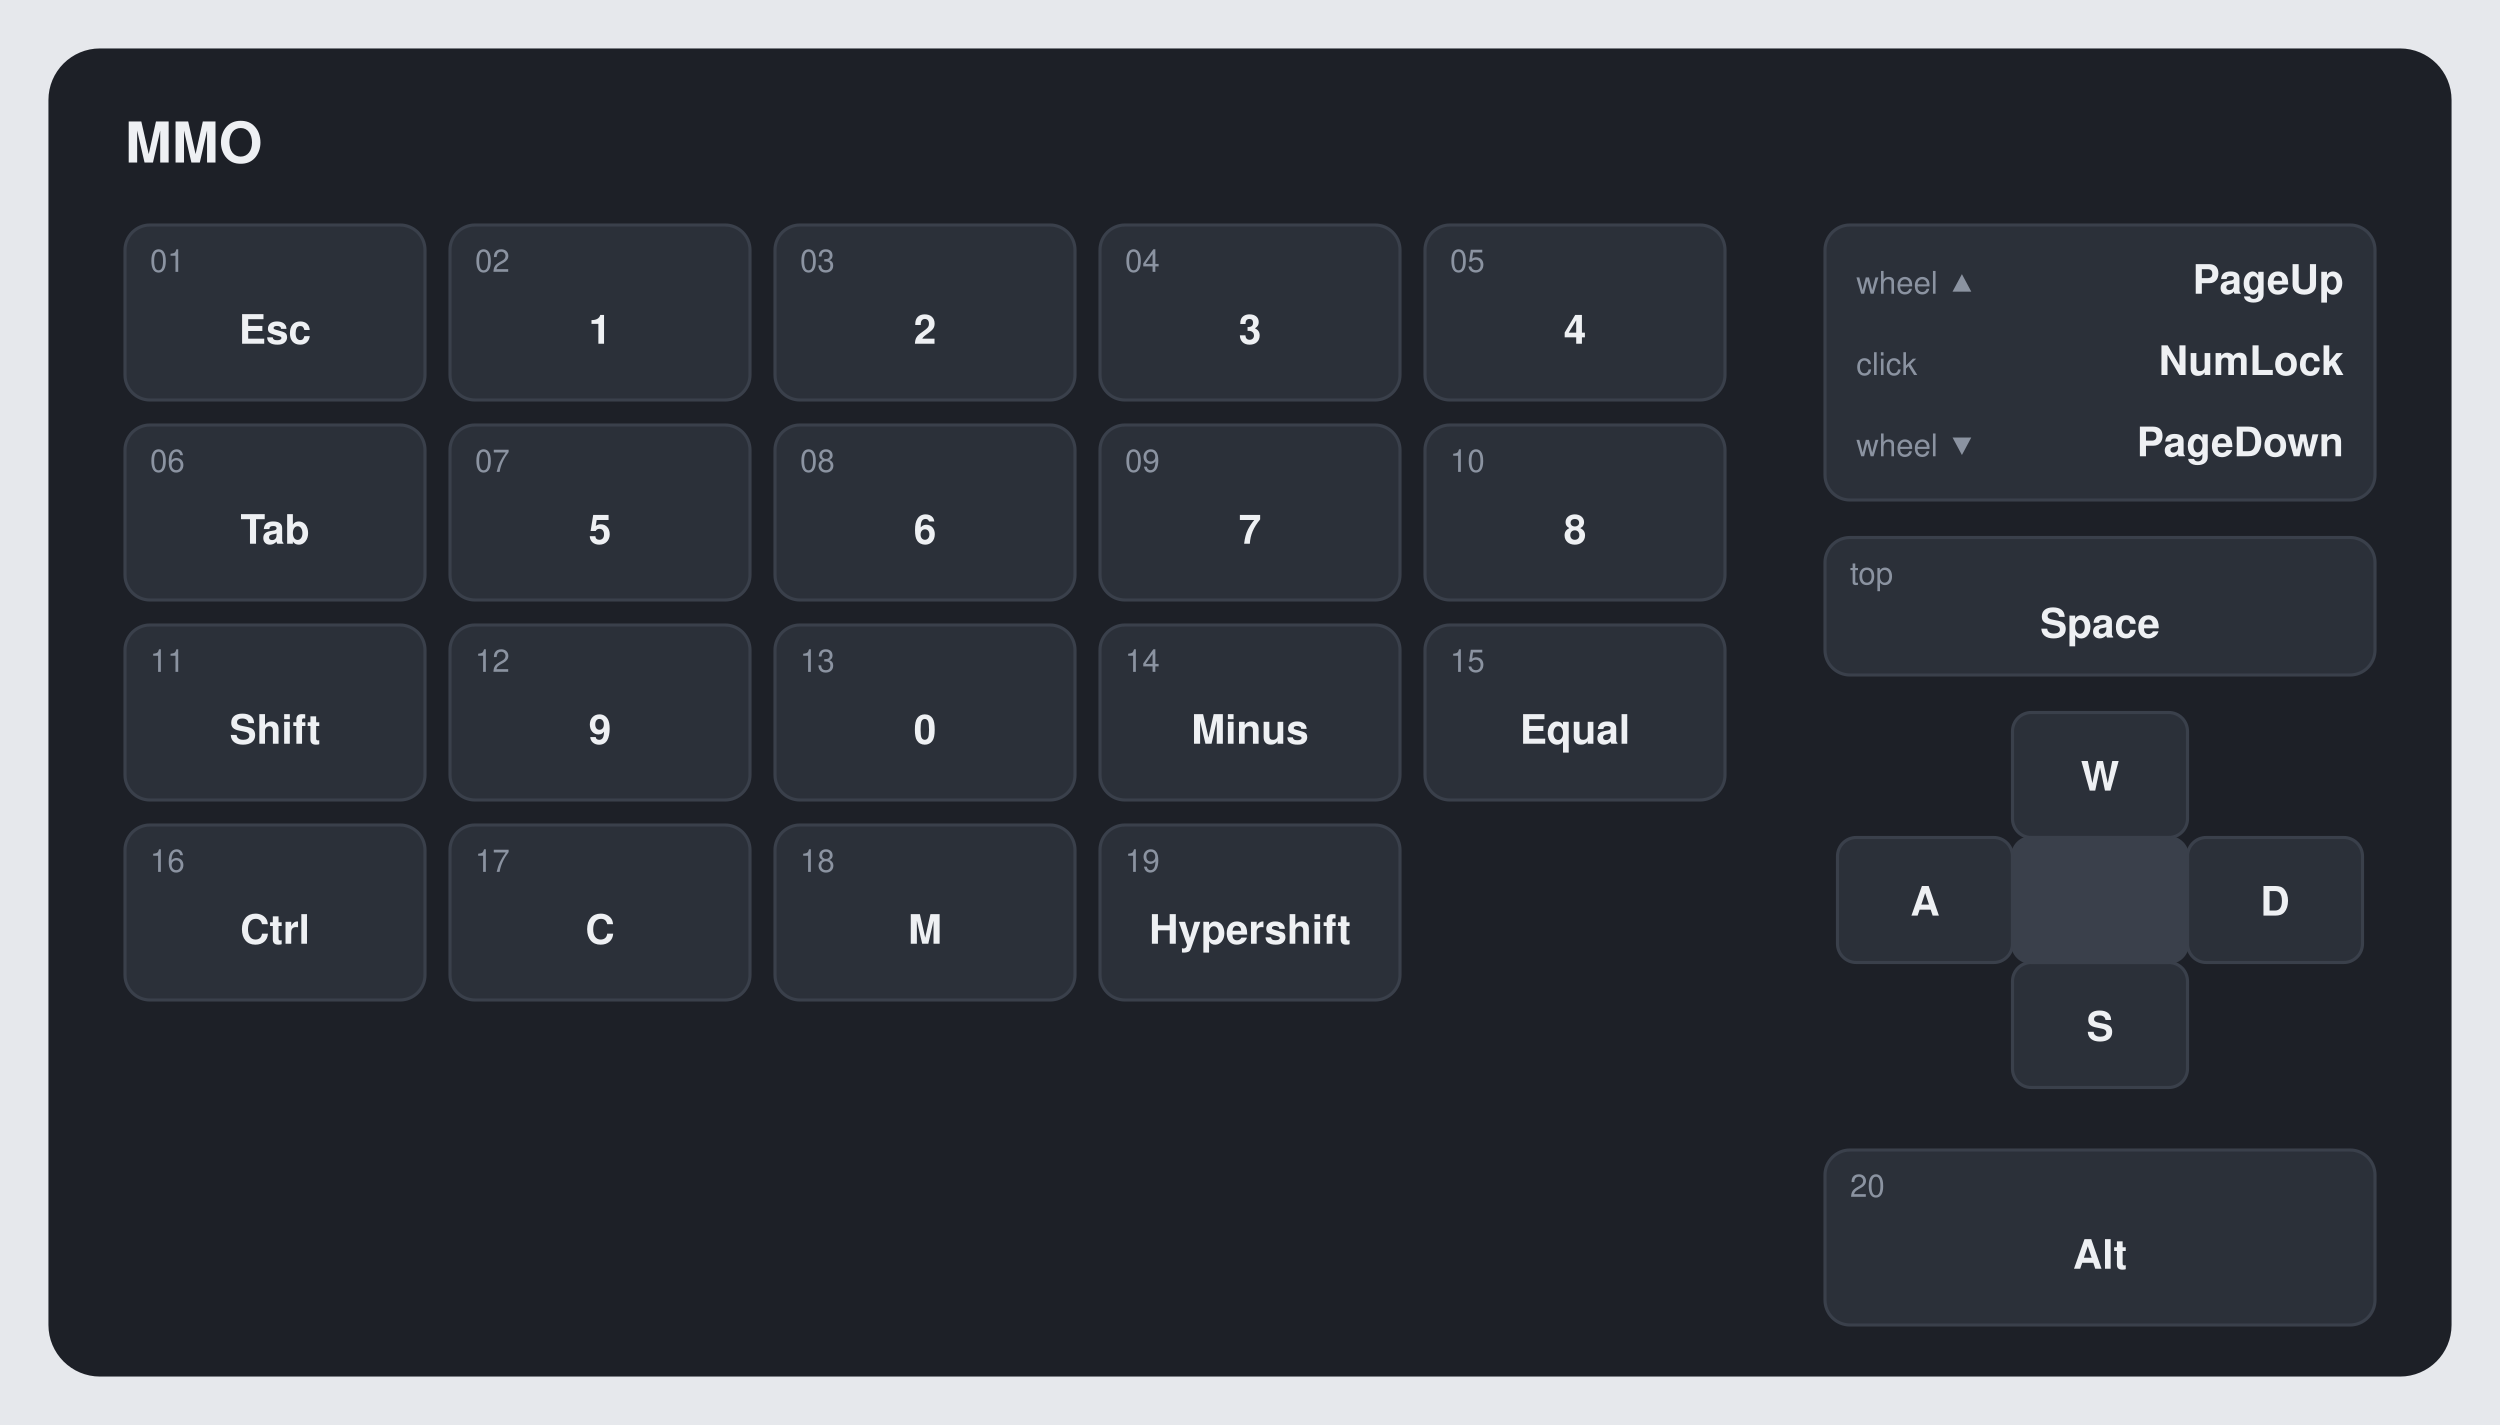
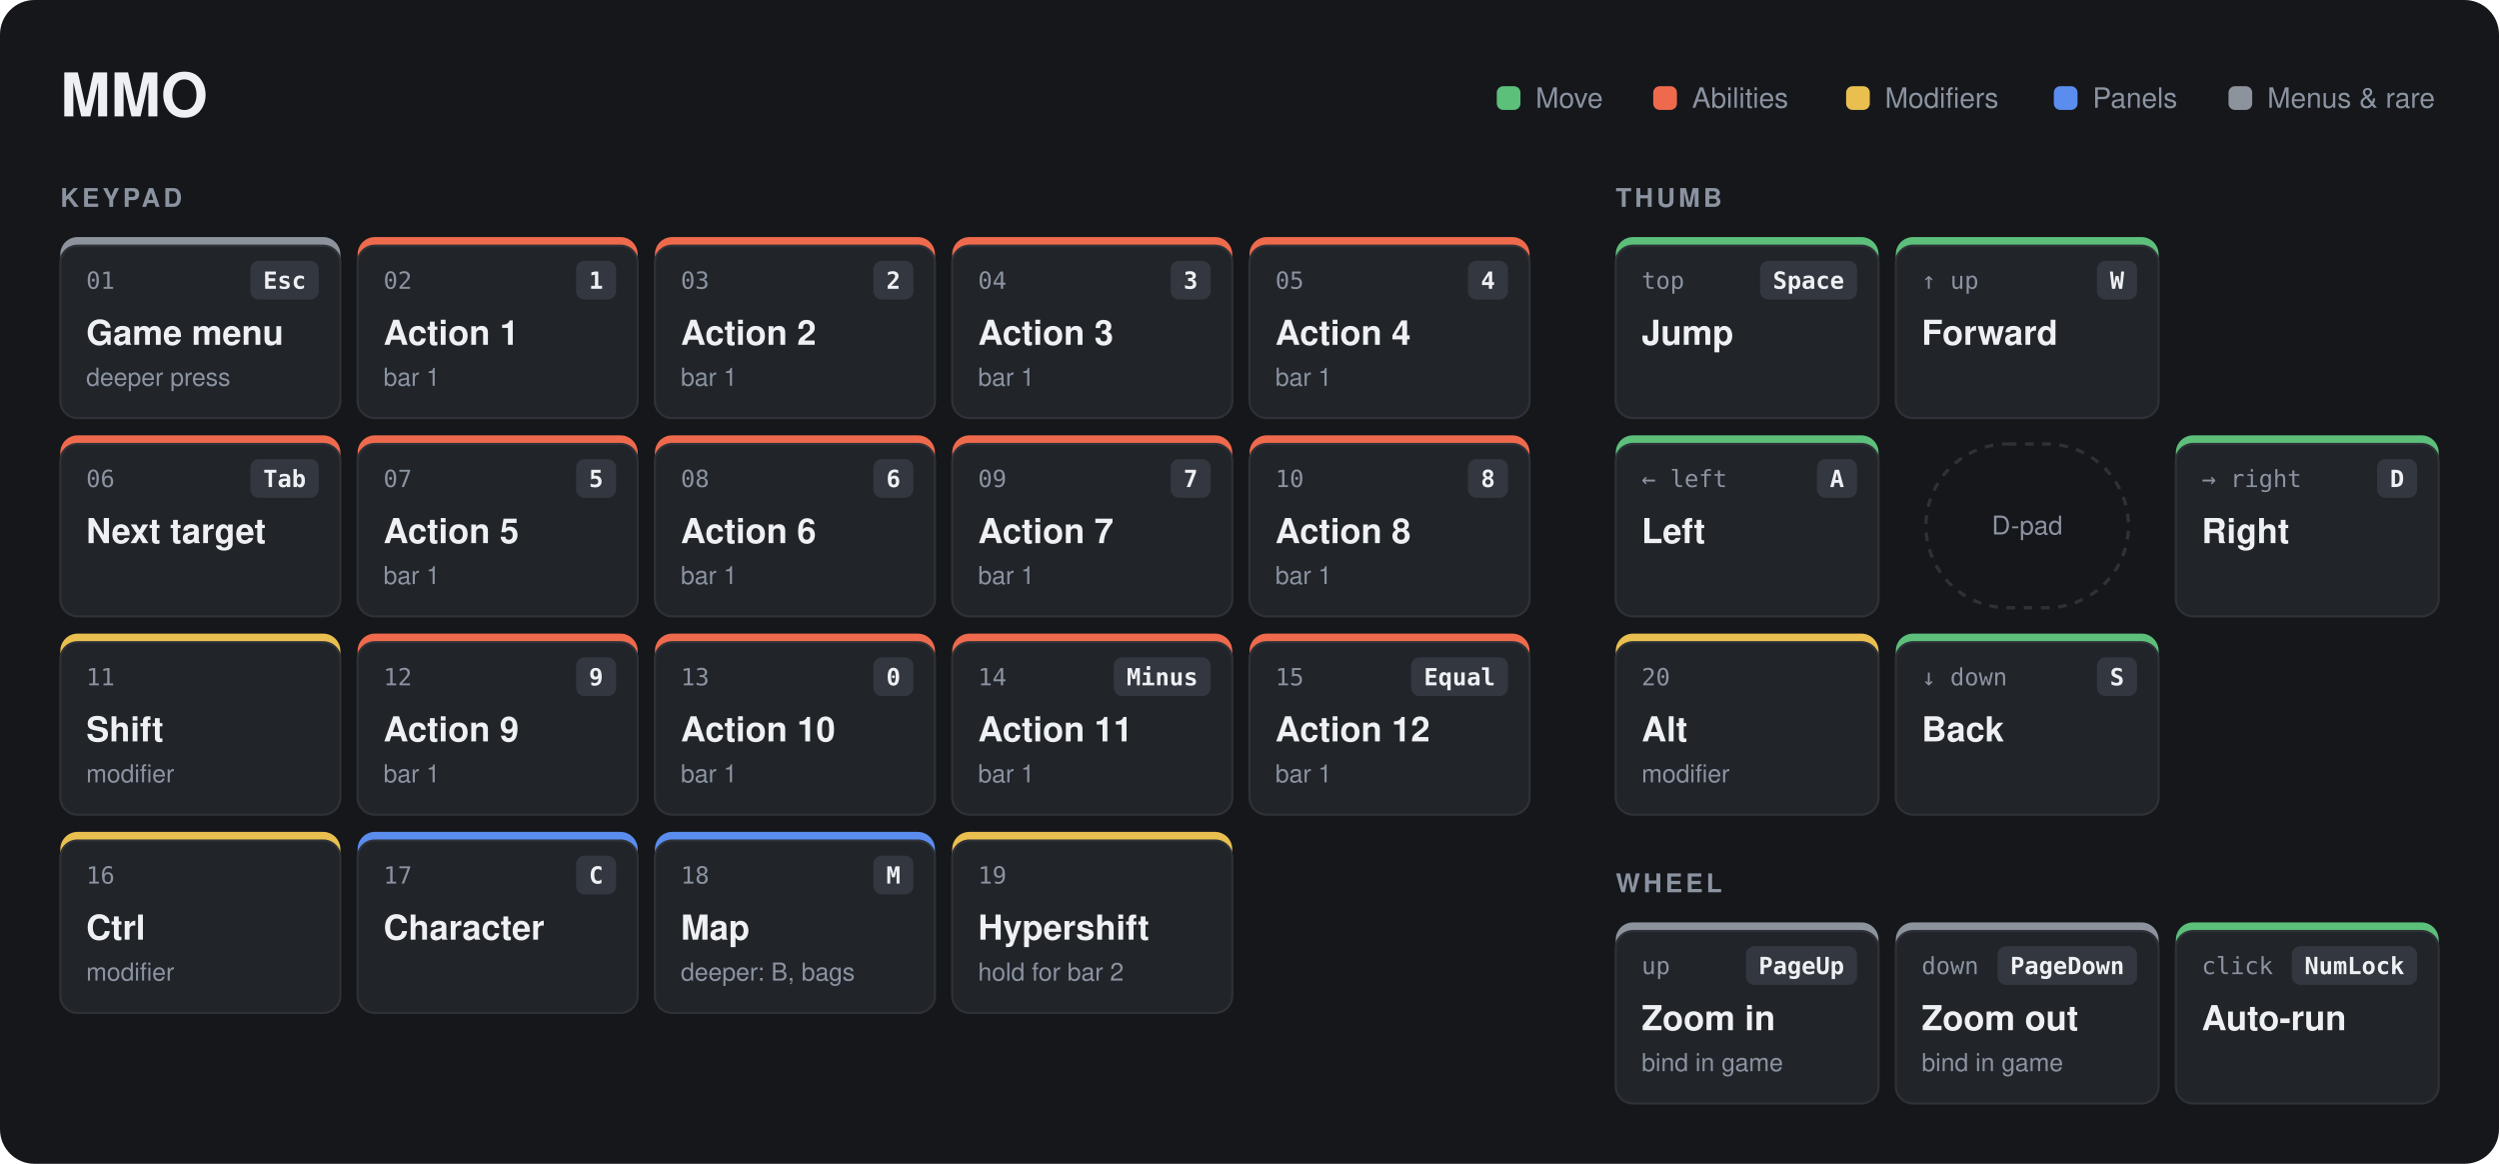
- <svg xmlns="http://www.w3.org/2000/svg" width="800" height="456" viewBox="0 0 800 456" font-family="Helvetica, Arial, sans-serif">
-   <rect x="0" y="0" width="800" height="456" rx="0" fill="#e6e8ec" stroke="#e6e8ec" />
-   <rect x="16" y="16" width="768" height="424" rx="16" fill="#1d2027" stroke="#1d2027" />
-   <text x="40" y="52" font-size="18" fill="#eef0f3" text-anchor="start" font-weight="bold">MMO</text>
-   <rect x="40" y="72" width="96" height="56" rx="8" fill="#2b3039" stroke="#3a404b" />
-   <text x="48" y="87" font-size="10" fill="#8b93a1" text-anchor="start" font-weight="normal">01</text>
-   <text x="88" y="110" font-size="13" fill="#eef0f3" text-anchor="middle" font-weight="bold">Esc</text>
-   <rect x="144" y="72" width="96" height="56" rx="8" fill="#2b3039" stroke="#3a404b" />
-   <text x="152" y="87" font-size="10" fill="#8b93a1" text-anchor="start" font-weight="normal">02</text>
-   <text x="192" y="110" font-size="13" fill="#eef0f3" text-anchor="middle" font-weight="bold">1</text>
-   <rect x="248" y="72" width="96" height="56" rx="8" fill="#2b3039" stroke="#3a404b" />
-   <text x="256" y="87" font-size="10" fill="#8b93a1" text-anchor="start" font-weight="normal">03</text>
-   <text x="296" y="110" font-size="13" fill="#eef0f3" text-anchor="middle" font-weight="bold">2</text>
-   <rect x="352" y="72" width="96" height="56" rx="8" fill="#2b3039" stroke="#3a404b" />
-   <text x="360" y="87" font-size="10" fill="#8b93a1" text-anchor="start" font-weight="normal">04</text>
-   <text x="400" y="110" font-size="13" fill="#eef0f3" text-anchor="middle" font-weight="bold">3</text>
-   <rect x="456" y="72" width="96" height="56" rx="8" fill="#2b3039" stroke="#3a404b" />
-   <text x="464" y="87" font-size="10" fill="#8b93a1" text-anchor="start" font-weight="normal">05</text>
-   <text x="504" y="110" font-size="13" fill="#eef0f3" text-anchor="middle" font-weight="bold">4</text>
-   <rect x="40" y="136" width="96" height="56" rx="8" fill="#2b3039" stroke="#3a404b" />
-   <text x="48" y="151" font-size="10" fill="#8b93a1" text-anchor="start" font-weight="normal">06</text>
-   <text x="88" y="174" font-size="13" fill="#eef0f3" text-anchor="middle" font-weight="bold">Tab</text>
-   <rect x="144" y="136" width="96" height="56" rx="8" fill="#2b3039" stroke="#3a404b" />
-   <text x="152" y="151" font-size="10" fill="#8b93a1" text-anchor="start" font-weight="normal">07</text>
-   <text x="192" y="174" font-size="13" fill="#eef0f3" text-anchor="middle" font-weight="bold">5</text>
-   <rect x="248" y="136" width="96" height="56" rx="8" fill="#2b3039" stroke="#3a404b" />
-   <text x="256" y="151" font-size="10" fill="#8b93a1" text-anchor="start" font-weight="normal">08</text>
-   <text x="296" y="174" font-size="13" fill="#eef0f3" text-anchor="middle" font-weight="bold">6</text>
-   <rect x="352" y="136" width="96" height="56" rx="8" fill="#2b3039" stroke="#3a404b" />
-   <text x="360" y="151" font-size="10" fill="#8b93a1" text-anchor="start" font-weight="normal">09</text>
-   <text x="400" y="174" font-size="13" fill="#eef0f3" text-anchor="middle" font-weight="bold">7</text>
-   <rect x="456" y="136" width="96" height="56" rx="8" fill="#2b3039" stroke="#3a404b" />
-   <text x="464" y="151" font-size="10" fill="#8b93a1" text-anchor="start" font-weight="normal">10</text>
-   <text x="504" y="174" font-size="13" fill="#eef0f3" text-anchor="middle" font-weight="bold">8</text>
-   <rect x="40" y="200" width="96" height="56" rx="8" fill="#2b3039" stroke="#3a404b" />
-   <text x="48" y="215" font-size="10" fill="#8b93a1" text-anchor="start" font-weight="normal">11</text>
-   <text x="88" y="238" font-size="13" fill="#eef0f3" text-anchor="middle" font-weight="bold">Shift</text>
-   <rect x="144" y="200" width="96" height="56" rx="8" fill="#2b3039" stroke="#3a404b" />
-   <text x="152" y="215" font-size="10" fill="#8b93a1" text-anchor="start" font-weight="normal">12</text>
-   <text x="192" y="238" font-size="13" fill="#eef0f3" text-anchor="middle" font-weight="bold">9</text>
-   <rect x="248" y="200" width="96" height="56" rx="8" fill="#2b3039" stroke="#3a404b" />
-   <text x="256" y="215" font-size="10" fill="#8b93a1" text-anchor="start" font-weight="normal">13</text>
-   <text x="296" y="238" font-size="13" fill="#eef0f3" text-anchor="middle" font-weight="bold">0</text>
-   <rect x="352" y="200" width="96" height="56" rx="8" fill="#2b3039" stroke="#3a404b" />
-   <text x="360" y="215" font-size="10" fill="#8b93a1" text-anchor="start" font-weight="normal">14</text>
-   <text x="400" y="238" font-size="13" fill="#eef0f3" text-anchor="middle" font-weight="bold">Minus</text>
-   <rect x="456" y="200" width="96" height="56" rx="8" fill="#2b3039" stroke="#3a404b" />
-   <text x="464" y="215" font-size="10" fill="#8b93a1" text-anchor="start" font-weight="normal">15</text>
-   <text x="504" y="238" font-size="13" fill="#eef0f3" text-anchor="middle" font-weight="bold">Equal</text>
-   <rect x="40" y="264" width="96" height="56" rx="8" fill="#2b3039" stroke="#3a404b" />
-   <text x="48" y="279" font-size="10" fill="#8b93a1" text-anchor="start" font-weight="normal">16</text>
-   <text x="88" y="302" font-size="13" fill="#eef0f3" text-anchor="middle" font-weight="bold">Ctrl</text>
-   <rect x="144" y="264" width="96" height="56" rx="8" fill="#2b3039" stroke="#3a404b" />
-   <text x="152" y="279" font-size="10" fill="#8b93a1" text-anchor="start" font-weight="normal">17</text>
-   <text x="192" y="302" font-size="13" fill="#eef0f3" text-anchor="middle" font-weight="bold">C</text>
-   <rect x="248" y="264" width="96" height="56" rx="8" fill="#2b3039" stroke="#3a404b" />
-   <text x="256" y="279" font-size="10" fill="#8b93a1" text-anchor="start" font-weight="normal">18</text>
-   <text x="296" y="302" font-size="13" fill="#eef0f3" text-anchor="middle" font-weight="bold">M</text>
-   <rect x="352" y="264" width="96" height="56" rx="8" fill="#2b3039" stroke="#3a404b" />
-   <text x="360" y="279" font-size="10" fill="#8b93a1" text-anchor="start" font-weight="normal">19</text>
-   <text x="400" y="302" font-size="13" fill="#eef0f3" text-anchor="middle" font-weight="bold">Hypershift</text>
-   <rect x="584" y="72" width="176" height="88" rx="8" fill="#2b3039" stroke="#3a404b" />
-   <text x="594" y="94" font-size="10" fill="#8b93a1" text-anchor="start" font-weight="normal">wheel ▲</text>
-   <text x="750" y="94" font-size="13" fill="#eef0f3" text-anchor="end" font-weight="bold">PageUp</text>
-   <text x="594" y="120" font-size="10" fill="#8b93a1" text-anchor="start" font-weight="normal">click</text>
-   <text x="750" y="120" font-size="13" fill="#eef0f3" text-anchor="end" font-weight="bold">NumLock</text>
-   <text x="594" y="146" font-size="10" fill="#8b93a1" text-anchor="start" font-weight="normal">wheel ▼</text>
-   <text x="750" y="146" font-size="13" fill="#eef0f3" text-anchor="end" font-weight="bold">PageDown</text>
-   <rect x="584" y="172" width="176" height="44" rx="8" fill="#2b3039" stroke="#3a404b" />
-   <text x="592" y="187" font-size="10" fill="#8b93a1" text-anchor="start" font-weight="normal">top</text>
-   <text x="672" y="204" font-size="13" fill="#eef0f3" text-anchor="middle" font-weight="bold">Space</text>
-   <rect x="644" y="228" width="56" height="40" rx="6" fill="#2b3039" stroke="#3a404b" />
-   <text x="672" y="253" font-size="13" fill="#eef0f3" text-anchor="middle" font-weight="bold">W</text>
-   <rect x="588" y="268" width="56" height="40" rx="6" fill="#2b3039" stroke="#3a404b" />
-   <text x="616" y="293" font-size="13" fill="#eef0f3" text-anchor="middle" font-weight="bold">A</text>
-   <rect x="700" y="268" width="56" height="40" rx="6" fill="#2b3039" stroke="#3a404b" />
-   <text x="728" y="293" font-size="13" fill="#eef0f3" text-anchor="middle" font-weight="bold">D</text>
-   <rect x="644" y="308" width="56" height="40" rx="6" fill="#2b3039" stroke="#3a404b" />
-   <text x="672" y="333" font-size="13" fill="#eef0f3" text-anchor="middle" font-weight="bold">S</text>
-   <rect x="644" y="268" width="56" height="40" rx="6" fill="#3a404b" stroke="#3a404b" />
-   <rect x="584" y="368" width="176" height="56" rx="8" fill="#2b3039" stroke="#3a404b" />
-   <text x="592" y="383" font-size="10" fill="#8b93a1" text-anchor="start" font-weight="normal">20</text>
-   <text x="672" y="406" font-size="13" fill="#eef0f3" text-anchor="middle" font-weight="bold">Alt</text>
+ <svg xmlns="http://www.w3.org/2000/svg" width="1160" height="540" viewBox="0 0 1160 540" font-family="-apple-system, BlinkMacSystemFont, Segoe UI, Helvetica, Arial, sans-serif">
+   <rect x="0" y="0" width="1160" height="540" rx="16" fill="#15171b" stroke="none" stroke-width="1" />
+   <text x="28" y="54" font-size="28" fill="#eef0f3" text-anchor="start" font-weight="bold">MMO</text>
+   <text x="1052.44" y="50" font-size="13" fill="#8b93a1" text-anchor="start" font-weight="normal">Menus &amp; rare</text>
+   <rect x="1034.44" y="40" width="11" height="11" rx="3" fill="#8d939c" stroke="none" stroke-width="1" />
+   <text x="971.36" y="50" font-size="13" fill="#8b93a1" text-anchor="start" font-weight="normal">Panels</text>
+   <rect x="953.36" y="40" width="11" height="11" rx="3" fill="#5b8def" stroke="none" stroke-width="1" />
+   <text x="874.94" y="50" font-size="13" fill="#8b93a1" text-anchor="start" font-weight="normal">Modifiers</text>
+   <rect x="856.94" y="40" width="11" height="11" rx="3" fill="#e9bf4f" stroke="none" stroke-width="1" />
+   <text x="785.41" y="50" font-size="13" fill="#8b93a1" text-anchor="start" font-weight="normal">Abilities</text>
+   <rect x="767.41" y="40" width="11" height="11" rx="3" fill="#ef6a4c" stroke="none" stroke-width="1" />
+   <text x="712.78" y="50" font-size="13" fill="#8b93a1" text-anchor="start" font-weight="normal">Move</text>
+   <rect x="694.78" y="40" width="11" height="11" rx="3" fill="#5cbf7a" stroke="none" stroke-width="1" />
+   <text x="28" y="96" font-size="12" fill="#8b93a1" text-anchor="start" font-weight="bold" letter-spacing="1.5">KEYPAD</text>
+   <text x="750" y="96" font-size="12" fill="#8b93a1" text-anchor="start" font-weight="bold" letter-spacing="1.5">THUMB</text>
+   <text x="750" y="414" font-size="12" fill="#8b93a1" text-anchor="start" font-weight="bold" letter-spacing="1.5">WHEEL</text>
+   <rect x="28" y="110" width="130" height="84" rx="8" fill="#8d939c" stroke="none" stroke-width="1" />
+   <rect x="28" y="114" width="130" height="80" rx="8" fill="#212429" stroke="#2e3238" stroke-width="1" />
+   <text x="40" y="134" font-size="11" fill="#8b93a1" text-anchor="start" font-weight="normal" font-family="ui-monospace, SFMono-Regular, Menlo, Consolas, monospace">01</text>
+   <rect x="116.2" y="121" width="31.8" height="18" rx="4" fill="#33373f" stroke="none" stroke-width="1" />
+   <text x="132.1" y="134" font-size="11" fill="#eef0f3" text-anchor="middle" font-weight="bold" font-family="ui-monospace, SFMono-Regular, Menlo, Consolas, monospace">Esc</text>
+   <text x="40" y="160" font-size="16" fill="#eef0f3" text-anchor="start" font-weight="bold">Game menu</text>
+   <text x="40" y="179" font-size="11.5" fill="#8b93a1" text-anchor="start" font-weight="normal">deeper press</text>
+   <rect x="166" y="110" width="130" height="84" rx="8" fill="#ef6a4c" stroke="none" stroke-width="1" />
+   <rect x="166" y="114" width="130" height="80" rx="8" fill="#212429" stroke="#2e3238" stroke-width="1" />
+   <text x="178" y="134" font-size="11" fill="#8b93a1" text-anchor="start" font-weight="normal" font-family="ui-monospace, SFMono-Regular, Menlo, Consolas, monospace">02</text>
+   <rect x="267.4" y="121" width="18.6" height="18" rx="4" fill="#33373f" stroke="none" stroke-width="1" />
+   <text x="276.7" y="134" font-size="11" fill="#eef0f3" text-anchor="middle" font-weight="bold" font-family="ui-monospace, SFMono-Regular, Menlo, Consolas, monospace">1</text>
+   <text x="178" y="160" font-size="16" fill="#eef0f3" text-anchor="start" font-weight="bold">Action 1</text>
+   <text x="178" y="179" font-size="11.5" fill="#8b93a1" text-anchor="start" font-weight="normal">bar 1</text>
+   <rect x="304" y="110" width="130" height="84" rx="8" fill="#ef6a4c" stroke="none" stroke-width="1" />
+   <rect x="304" y="114" width="130" height="80" rx="8" fill="#212429" stroke="#2e3238" stroke-width="1" />
+   <text x="316" y="134" font-size="11" fill="#8b93a1" text-anchor="start" font-weight="normal" font-family="ui-monospace, SFMono-Regular, Menlo, Consolas, monospace">03</text>
+   <rect x="405.4" y="121" width="18.6" height="18" rx="4" fill="#33373f" stroke="none" stroke-width="1" />
+   <text x="414.7" y="134" font-size="11" fill="#eef0f3" text-anchor="middle" font-weight="bold" font-family="ui-monospace, SFMono-Regular, Menlo, Consolas, monospace">2</text>
+   <text x="316" y="160" font-size="16" fill="#eef0f3" text-anchor="start" font-weight="bold">Action 2</text>
+   <text x="316" y="179" font-size="11.5" fill="#8b93a1" text-anchor="start" font-weight="normal">bar 1</text>
+   <rect x="442" y="110" width="130" height="84" rx="8" fill="#ef6a4c" stroke="none" stroke-width="1" />
+   <rect x="442" y="114" width="130" height="80" rx="8" fill="#212429" stroke="#2e3238" stroke-width="1" />
+   <text x="454" y="134" font-size="11" fill="#8b93a1" text-anchor="start" font-weight="normal" font-family="ui-monospace, SFMono-Regular, Menlo, Consolas, monospace">04</text>
+   <rect x="543.4" y="121" width="18.6" height="18" rx="4" fill="#33373f" stroke="none" stroke-width="1" />
+   <text x="552.7" y="134" font-size="11" fill="#eef0f3" text-anchor="middle" font-weight="bold" font-family="ui-monospace, SFMono-Regular, Menlo, Consolas, monospace">3</text>
+   <text x="454" y="160" font-size="16" fill="#eef0f3" text-anchor="start" font-weight="bold">Action 3</text>
+   <text x="454" y="179" font-size="11.5" fill="#8b93a1" text-anchor="start" font-weight="normal">bar 1</text>
+   <rect x="580" y="110" width="130" height="84" rx="8" fill="#ef6a4c" stroke="none" stroke-width="1" />
+   <rect x="580" y="114" width="130" height="80" rx="8" fill="#212429" stroke="#2e3238" stroke-width="1" />
+   <text x="592" y="134" font-size="11" fill="#8b93a1" text-anchor="start" font-weight="normal" font-family="ui-monospace, SFMono-Regular, Menlo, Consolas, monospace">05</text>
+   <rect x="681.4" y="121" width="18.6" height="18" rx="4" fill="#33373f" stroke="none" stroke-width="1" />
+   <text x="690.7" y="134" font-size="11" fill="#eef0f3" text-anchor="middle" font-weight="bold" font-family="ui-monospace, SFMono-Regular, Menlo, Consolas, monospace">4</text>
+   <text x="592" y="160" font-size="16" fill="#eef0f3" text-anchor="start" font-weight="bold">Action 4</text>
+   <text x="592" y="179" font-size="11.5" fill="#8b93a1" text-anchor="start" font-weight="normal">bar 1</text>
+   <rect x="28" y="202" width="130" height="84" rx="8" fill="#ef6a4c" stroke="none" stroke-width="1" />
+   <rect x="28" y="206" width="130" height="80" rx="8" fill="#212429" stroke="#2e3238" stroke-width="1" />
+   <text x="40" y="226" font-size="11" fill="#8b93a1" text-anchor="start" font-weight="normal" font-family="ui-monospace, SFMono-Regular, Menlo, Consolas, monospace">06</text>
+   <rect x="116.2" y="213" width="31.8" height="18" rx="4" fill="#33373f" stroke="none" stroke-width="1" />
+   <text x="132.1" y="226" font-size="11" fill="#eef0f3" text-anchor="middle" font-weight="bold" font-family="ui-monospace, SFMono-Regular, Menlo, Consolas, monospace">Tab</text>
+   <text x="40" y="252" font-size="16" fill="#eef0f3" text-anchor="start" font-weight="bold">Next target</text>
+   <rect x="166" y="202" width="130" height="84" rx="8" fill="#ef6a4c" stroke="none" stroke-width="1" />
+   <rect x="166" y="206" width="130" height="80" rx="8" fill="#212429" stroke="#2e3238" stroke-width="1" />
+   <text x="178" y="226" font-size="11" fill="#8b93a1" text-anchor="start" font-weight="normal" font-family="ui-monospace, SFMono-Regular, Menlo, Consolas, monospace">07</text>
+   <rect x="267.4" y="213" width="18.6" height="18" rx="4" fill="#33373f" stroke="none" stroke-width="1" />
+   <text x="276.7" y="226" font-size="11" fill="#eef0f3" text-anchor="middle" font-weight="bold" font-family="ui-monospace, SFMono-Regular, Menlo, Consolas, monospace">5</text>
+   <text x="178" y="252" font-size="16" fill="#eef0f3" text-anchor="start" font-weight="bold">Action 5</text>
+   <text x="178" y="271" font-size="11.5" fill="#8b93a1" text-anchor="start" font-weight="normal">bar 1</text>
+   <rect x="304" y="202" width="130" height="84" rx="8" fill="#ef6a4c" stroke="none" stroke-width="1" />
+   <rect x="304" y="206" width="130" height="80" rx="8" fill="#212429" stroke="#2e3238" stroke-width="1" />
+   <text x="316" y="226" font-size="11" fill="#8b93a1" text-anchor="start" font-weight="normal" font-family="ui-monospace, SFMono-Regular, Menlo, Consolas, monospace">08</text>
+   <rect x="405.4" y="213" width="18.6" height="18" rx="4" fill="#33373f" stroke="none" stroke-width="1" />
+   <text x="414.7" y="226" font-size="11" fill="#eef0f3" text-anchor="middle" font-weight="bold" font-family="ui-monospace, SFMono-Regular, Menlo, Consolas, monospace">6</text>
+   <text x="316" y="252" font-size="16" fill="#eef0f3" text-anchor="start" font-weight="bold">Action 6</text>
+   <text x="316" y="271" font-size="11.5" fill="#8b93a1" text-anchor="start" font-weight="normal">bar 1</text>
+   <rect x="442" y="202" width="130" height="84" rx="8" fill="#ef6a4c" stroke="none" stroke-width="1" />
+   <rect x="442" y="206" width="130" height="80" rx="8" fill="#212429" stroke="#2e3238" stroke-width="1" />
+   <text x="454" y="226" font-size="11" fill="#8b93a1" text-anchor="start" font-weight="normal" font-family="ui-monospace, SFMono-Regular, Menlo, Consolas, monospace">09</text>
+   <rect x="543.4" y="213" width="18.6" height="18" rx="4" fill="#33373f" stroke="none" stroke-width="1" />
+   <text x="552.7" y="226" font-size="11" fill="#eef0f3" text-anchor="middle" font-weight="bold" font-family="ui-monospace, SFMono-Regular, Menlo, Consolas, monospace">7</text>
+   <text x="454" y="252" font-size="16" fill="#eef0f3" text-anchor="start" font-weight="bold">Action 7</text>
+   <text x="454" y="271" font-size="11.5" fill="#8b93a1" text-anchor="start" font-weight="normal">bar 1</text>
+   <rect x="580" y="202" width="130" height="84" rx="8" fill="#ef6a4c" stroke="none" stroke-width="1" />
+   <rect x="580" y="206" width="130" height="80" rx="8" fill="#212429" stroke="#2e3238" stroke-width="1" />
+   <text x="592" y="226" font-size="11" fill="#8b93a1" text-anchor="start" font-weight="normal" font-family="ui-monospace, SFMono-Regular, Menlo, Consolas, monospace">10</text>
+   <rect x="681.4" y="213" width="18.6" height="18" rx="4" fill="#33373f" stroke="none" stroke-width="1" />
+   <text x="690.7" y="226" font-size="11" fill="#eef0f3" text-anchor="middle" font-weight="bold" font-family="ui-monospace, SFMono-Regular, Menlo, Consolas, monospace">8</text>
+   <text x="592" y="252" font-size="16" fill="#eef0f3" text-anchor="start" font-weight="bold">Action 8</text>
+   <text x="592" y="271" font-size="11.5" fill="#8b93a1" text-anchor="start" font-weight="normal">bar 1</text>
+   <rect x="28" y="294" width="130" height="84" rx="8" fill="#e9bf4f" stroke="none" stroke-width="1" />
+   <rect x="28" y="298" width="130" height="80" rx="8" fill="#212429" stroke="#2e3238" stroke-width="1" />
+   <text x="40" y="318" font-size="11" fill="#8b93a1" text-anchor="start" font-weight="normal" font-family="ui-monospace, SFMono-Regular, Menlo, Consolas, monospace">11</text>
+   <text x="40" y="344" font-size="16" fill="#eef0f3" text-anchor="start" font-weight="bold">Shift</text>
+   <text x="40" y="363" font-size="11.5" fill="#8b93a1" text-anchor="start" font-weight="normal">modifier</text>
+   <rect x="166" y="294" width="130" height="84" rx="8" fill="#ef6a4c" stroke="none" stroke-width="1" />
+   <rect x="166" y="298" width="130" height="80" rx="8" fill="#212429" stroke="#2e3238" stroke-width="1" />
+   <text x="178" y="318" font-size="11" fill="#8b93a1" text-anchor="start" font-weight="normal" font-family="ui-monospace, SFMono-Regular, Menlo, Consolas, monospace">12</text>
+   <rect x="267.4" y="305" width="18.6" height="18" rx="4" fill="#33373f" stroke="none" stroke-width="1" />
+   <text x="276.7" y="318" font-size="11" fill="#eef0f3" text-anchor="middle" font-weight="bold" font-family="ui-monospace, SFMono-Regular, Menlo, Consolas, monospace">9</text>
+   <text x="178" y="344" font-size="16" fill="#eef0f3" text-anchor="start" font-weight="bold">Action 9</text>
+   <text x="178" y="363" font-size="11.5" fill="#8b93a1" text-anchor="start" font-weight="normal">bar 1</text>
+   <rect x="304" y="294" width="130" height="84" rx="8" fill="#ef6a4c" stroke="none" stroke-width="1" />
+   <rect x="304" y="298" width="130" height="80" rx="8" fill="#212429" stroke="#2e3238" stroke-width="1" />
+   <text x="316" y="318" font-size="11" fill="#8b93a1" text-anchor="start" font-weight="normal" font-family="ui-monospace, SFMono-Regular, Menlo, Consolas, monospace">13</text>
+   <rect x="405.4" y="305" width="18.6" height="18" rx="4" fill="#33373f" stroke="none" stroke-width="1" />
+   <text x="414.7" y="318" font-size="11" fill="#eef0f3" text-anchor="middle" font-weight="bold" font-family="ui-monospace, SFMono-Regular, Menlo, Consolas, monospace">0</text>
+   <text x="316" y="344" font-size="16" fill="#eef0f3" text-anchor="start" font-weight="bold">Action 10</text>
+   <text x="316" y="363" font-size="11.5" fill="#8b93a1" text-anchor="start" font-weight="normal">bar 1</text>
+   <rect x="442" y="294" width="130" height="84" rx="8" fill="#ef6a4c" stroke="none" stroke-width="1" />
+   <rect x="442" y="298" width="130" height="80" rx="8" fill="#212429" stroke="#2e3238" stroke-width="1" />
+   <text x="454" y="318" font-size="11" fill="#8b93a1" text-anchor="start" font-weight="normal" font-family="ui-monospace, SFMono-Regular, Menlo, Consolas, monospace">14</text>
+   <rect x="517" y="305" width="45" height="18" rx="4" fill="#33373f" stroke="none" stroke-width="1" />
+   <text x="539.5" y="318" font-size="11" fill="#eef0f3" text-anchor="middle" font-weight="bold" font-family="ui-monospace, SFMono-Regular, Menlo, Consolas, monospace">Minus</text>
+   <text x="454" y="344" font-size="16" fill="#eef0f3" text-anchor="start" font-weight="bold">Action 11</text>
+   <text x="454" y="363" font-size="11.5" fill="#8b93a1" text-anchor="start" font-weight="normal">bar 1</text>
+   <rect x="580" y="294" width="130" height="84" rx="8" fill="#ef6a4c" stroke="none" stroke-width="1" />
+   <rect x="580" y="298" width="130" height="80" rx="8" fill="#212429" stroke="#2e3238" stroke-width="1" />
+   <text x="592" y="318" font-size="11" fill="#8b93a1" text-anchor="start" font-weight="normal" font-family="ui-monospace, SFMono-Regular, Menlo, Consolas, monospace">15</text>
+   <rect x="655" y="305" width="45" height="18" rx="4" fill="#33373f" stroke="none" stroke-width="1" />
+   <text x="677.5" y="318" font-size="11" fill="#eef0f3" text-anchor="middle" font-weight="bold" font-family="ui-monospace, SFMono-Regular, Menlo, Consolas, monospace">Equal</text>
+   <text x="592" y="344" font-size="16" fill="#eef0f3" text-anchor="start" font-weight="bold">Action 12</text>
+   <text x="592" y="363" font-size="11.5" fill="#8b93a1" text-anchor="start" font-weight="normal">bar 1</text>
+   <rect x="28" y="386" width="130" height="84" rx="8" fill="#e9bf4f" stroke="none" stroke-width="1" />
+   <rect x="28" y="390" width="130" height="80" rx="8" fill="#212429" stroke="#2e3238" stroke-width="1" />
+   <text x="40" y="410" font-size="11" fill="#8b93a1" text-anchor="start" font-weight="normal" font-family="ui-monospace, SFMono-Regular, Menlo, Consolas, monospace">16</text>
+   <text x="40" y="436" font-size="16" fill="#eef0f3" text-anchor="start" font-weight="bold">Ctrl</text>
+   <text x="40" y="455" font-size="11.5" fill="#8b93a1" text-anchor="start" font-weight="normal">modifier</text>
+   <rect x="166" y="386" width="130" height="84" rx="8" fill="#5b8def" stroke="none" stroke-width="1" />
+   <rect x="166" y="390" width="130" height="80" rx="8" fill="#212429" stroke="#2e3238" stroke-width="1" />
+   <text x="178" y="410" font-size="11" fill="#8b93a1" text-anchor="start" font-weight="normal" font-family="ui-monospace, SFMono-Regular, Menlo, Consolas, monospace">17</text>
+   <rect x="267.4" y="397" width="18.6" height="18" rx="4" fill="#33373f" stroke="none" stroke-width="1" />
+   <text x="276.7" y="410" font-size="11" fill="#eef0f3" text-anchor="middle" font-weight="bold" font-family="ui-monospace, SFMono-Regular, Menlo, Consolas, monospace">C</text>
+   <text x="178" y="436" font-size="16" fill="#eef0f3" text-anchor="start" font-weight="bold">Character</text>
+   <rect x="304" y="386" width="130" height="84" rx="8" fill="#5b8def" stroke="none" stroke-width="1" />
+   <rect x="304" y="390" width="130" height="80" rx="8" fill="#212429" stroke="#2e3238" stroke-width="1" />
+   <text x="316" y="410" font-size="11" fill="#8b93a1" text-anchor="start" font-weight="normal" font-family="ui-monospace, SFMono-Regular, Menlo, Consolas, monospace">18</text>
+   <rect x="405.4" y="397" width="18.6" height="18" rx="4" fill="#33373f" stroke="none" stroke-width="1" />
+   <text x="414.7" y="410" font-size="11" fill="#eef0f3" text-anchor="middle" font-weight="bold" font-family="ui-monospace, SFMono-Regular, Menlo, Consolas, monospace">M</text>
+   <text x="316" y="436" font-size="16" fill="#eef0f3" text-anchor="start" font-weight="bold">Map</text>
+   <text x="316" y="455" font-size="11.5" fill="#8b93a1" text-anchor="start" font-weight="normal">deeper: B, bags</text>
+   <rect x="442" y="386" width="130" height="84" rx="8" fill="#e9bf4f" stroke="none" stroke-width="1" />
+   <rect x="442" y="390" width="130" height="80" rx="8" fill="#212429" stroke="#2e3238" stroke-width="1" />
+   <text x="454" y="410" font-size="11" fill="#8b93a1" text-anchor="start" font-weight="normal" font-family="ui-monospace, SFMono-Regular, Menlo, Consolas, monospace">19</text>
+   <text x="454" y="436" font-size="16" fill="#eef0f3" text-anchor="start" font-weight="bold">Hypershift</text>
+   <text x="454" y="455" font-size="11.5" fill="#8b93a1" text-anchor="start" font-weight="normal">hold for bar 2</text>
+   <rect x="750" y="110" width="122" height="84" rx="8" fill="#5cbf7a" stroke="none" stroke-width="1" />
+   <rect x="750" y="114" width="122" height="80" rx="8" fill="#212429" stroke="#2e3238" stroke-width="1" />
+   <text x="762" y="134" font-size="11" fill="#8b93a1" text-anchor="start" font-weight="normal" font-family="ui-monospace, SFMono-Regular, Menlo, Consolas, monospace">top</text>
+   <rect x="817" y="121" width="45" height="18" rx="4" fill="#33373f" stroke="none" stroke-width="1" />
+   <text x="839.5" y="134" font-size="11" fill="#eef0f3" text-anchor="middle" font-weight="bold" font-family="ui-monospace, SFMono-Regular, Menlo, Consolas, monospace">Space</text>
+   <text x="762" y="160" font-size="16" fill="#eef0f3" text-anchor="start" font-weight="bold">Jump</text>
+   <rect x="880" y="110" width="122" height="84" rx="8" fill="#5cbf7a" stroke="none" stroke-width="1" />
+   <rect x="880" y="114" width="122" height="80" rx="8" fill="#212429" stroke="#2e3238" stroke-width="1" />
+   <text x="892" y="134" font-size="11" fill="#8b93a1" text-anchor="start" font-weight="normal" font-family="ui-monospace, SFMono-Regular, Menlo, Consolas, monospace">↑ up</text>
+   <rect x="973.4" y="121" width="18.6" height="18" rx="4" fill="#33373f" stroke="none" stroke-width="1" />
+   <text x="982.7" y="134" font-size="11" fill="#eef0f3" text-anchor="middle" font-weight="bold" font-family="ui-monospace, SFMono-Regular, Menlo, Consolas, monospace">W</text>
+   <text x="892" y="160" font-size="16" fill="#eef0f3" text-anchor="start" font-weight="bold">Forward</text>
+   <rect x="750" y="202" width="122" height="84" rx="8" fill="#5cbf7a" stroke="none" stroke-width="1" />
+   <rect x="750" y="206" width="122" height="80" rx="8" fill="#212429" stroke="#2e3238" stroke-width="1" />
+   <text x="762" y="226" font-size="11" fill="#8b93a1" text-anchor="start" font-weight="normal" font-family="ui-monospace, SFMono-Regular, Menlo, Consolas, monospace">← left</text>
+   <rect x="843.4" y="213" width="18.6" height="18" rx="4" fill="#33373f" stroke="none" stroke-width="1" />
+   <text x="852.7" y="226" font-size="11" fill="#eef0f3" text-anchor="middle" font-weight="bold" font-family="ui-monospace, SFMono-Regular, Menlo, Consolas, monospace">A</text>
+   <text x="762" y="252" font-size="16" fill="#eef0f3" text-anchor="start" font-weight="bold">Left</text>
+   <rect x="1010" y="202" width="122" height="84" rx="8" fill="#5cbf7a" stroke="none" stroke-width="1" />
+   <rect x="1010" y="206" width="122" height="80" rx="8" fill="#212429" stroke="#2e3238" stroke-width="1" />
+   <text x="1022" y="226" font-size="11" fill="#8b93a1" text-anchor="start" font-weight="normal" font-family="ui-monospace, SFMono-Regular, Menlo, Consolas, monospace">→ right</text>
+   <rect x="1103.4" y="213" width="18.6" height="18" rx="4" fill="#33373f" stroke="none" stroke-width="1" />
+   <text x="1112.7" y="226" font-size="11" fill="#eef0f3" text-anchor="middle" font-weight="bold" font-family="ui-monospace, SFMono-Regular, Menlo, Consolas, monospace">D</text>
+   <text x="1022" y="252" font-size="16" fill="#eef0f3" text-anchor="start" font-weight="bold">Right</text>
+   <rect x="750" y="294" width="122" height="84" rx="8" fill="#e9bf4f" stroke="none" stroke-width="1" />
+   <rect x="750" y="298" width="122" height="80" rx="8" fill="#212429" stroke="#2e3238" stroke-width="1" />
+   <text x="762" y="318" font-size="11" fill="#8b93a1" text-anchor="start" font-weight="normal" font-family="ui-monospace, SFMono-Regular, Menlo, Consolas, monospace">20</text>
+   <text x="762" y="344" font-size="16" fill="#eef0f3" text-anchor="start" font-weight="bold">Alt</text>
+   <text x="762" y="363" font-size="11.5" fill="#8b93a1" text-anchor="start" font-weight="normal">modifier</text>
+   <rect x="880" y="294" width="122" height="84" rx="8" fill="#5cbf7a" stroke="none" stroke-width="1" />
+   <rect x="880" y="298" width="122" height="80" rx="8" fill="#212429" stroke="#2e3238" stroke-width="1" />
+   <text x="892" y="318" font-size="11" fill="#8b93a1" text-anchor="start" font-weight="normal" font-family="ui-monospace, SFMono-Regular, Menlo, Consolas, monospace">↓ down</text>
+   <rect x="973.4" y="305" width="18.6" height="18" rx="4" fill="#33373f" stroke="none" stroke-width="1" />
+   <text x="982.7" y="318" font-size="11" fill="#eef0f3" text-anchor="middle" font-weight="bold" font-family="ui-monospace, SFMono-Regular, Menlo, Consolas, monospace">S</text>
+   <text x="892" y="344" font-size="16" fill="#eef0f3" text-anchor="start" font-weight="bold">Back</text>
+   <rect x="894" y="206" width="94" height="76" rx="38" fill="none" stroke="#2e3238" stroke-width="1.5" stroke-dasharray="4 4" />
+   <text x="941" y="248" font-size="12" fill="#8b93a1" text-anchor="middle" font-weight="normal">D-pad</text>
+   <rect x="750" y="428" width="122" height="84" rx="8" fill="#8d939c" stroke="none" stroke-width="1" />
+   <rect x="750" y="432" width="122" height="80" rx="8" fill="#212429" stroke="#2e3238" stroke-width="1" />
+   <text x="762" y="452" font-size="11" fill="#8b93a1" text-anchor="start" font-weight="normal" font-family="ui-monospace, SFMono-Regular, Menlo, Consolas, monospace">up</text>
+   <rect x="810.4" y="439" width="51.6" height="18" rx="4" fill="#33373f" stroke="none" stroke-width="1" />
+   <text x="836.2" y="452" font-size="11" fill="#eef0f3" text-anchor="middle" font-weight="bold" font-family="ui-monospace, SFMono-Regular, Menlo, Consolas, monospace">PageUp</text>
+   <text x="762" y="478" font-size="16" fill="#eef0f3" text-anchor="start" font-weight="bold">Zoom in</text>
+   <text x="762" y="497" font-size="11.5" fill="#8b93a1" text-anchor="start" font-weight="normal">bind in game</text>
+   <rect x="880" y="428" width="122" height="84" rx="8" fill="#8d939c" stroke="none" stroke-width="1" />
+   <rect x="880" y="432" width="122" height="80" rx="8" fill="#212429" stroke="#2e3238" stroke-width="1" />
+   <text x="892" y="452" font-size="11" fill="#8b93a1" text-anchor="start" font-weight="normal" font-family="ui-monospace, SFMono-Regular, Menlo, Consolas, monospace">down</text>
+   <rect x="927.2" y="439" width="64.8" height="18" rx="4" fill="#33373f" stroke="none" stroke-width="1" />
+   <text x="959.6" y="452" font-size="11" fill="#eef0f3" text-anchor="middle" font-weight="bold" font-family="ui-monospace, SFMono-Regular, Menlo, Consolas, monospace">PageDown</text>
+   <text x="892" y="478" font-size="16" fill="#eef0f3" text-anchor="start" font-weight="bold">Zoom out</text>
+   <text x="892" y="497" font-size="11.5" fill="#8b93a1" text-anchor="start" font-weight="normal">bind in game</text>
+   <rect x="1010" y="428" width="122" height="84" rx="8" fill="#5cbf7a" stroke="none" stroke-width="1" />
+   <rect x="1010" y="432" width="122" height="80" rx="8" fill="#212429" stroke="#2e3238" stroke-width="1" />
+   <text x="1022" y="452" font-size="11" fill="#8b93a1" text-anchor="start" font-weight="normal" font-family="ui-monospace, SFMono-Regular, Menlo, Consolas, monospace">click</text>
+   <rect x="1063.8" y="439" width="58.2" height="18" rx="4" fill="#33373f" stroke="none" stroke-width="1" />
+   <text x="1092.9" y="452" font-size="11" fill="#eef0f3" text-anchor="middle" font-weight="bold" font-family="ui-monospace, SFMono-Regular, Menlo, Consolas, monospace">NumLock</text>
+   <text x="1022" y="478" font-size="16" fill="#eef0f3" text-anchor="start" font-weight="bold">Auto-run</text>
</svg>
